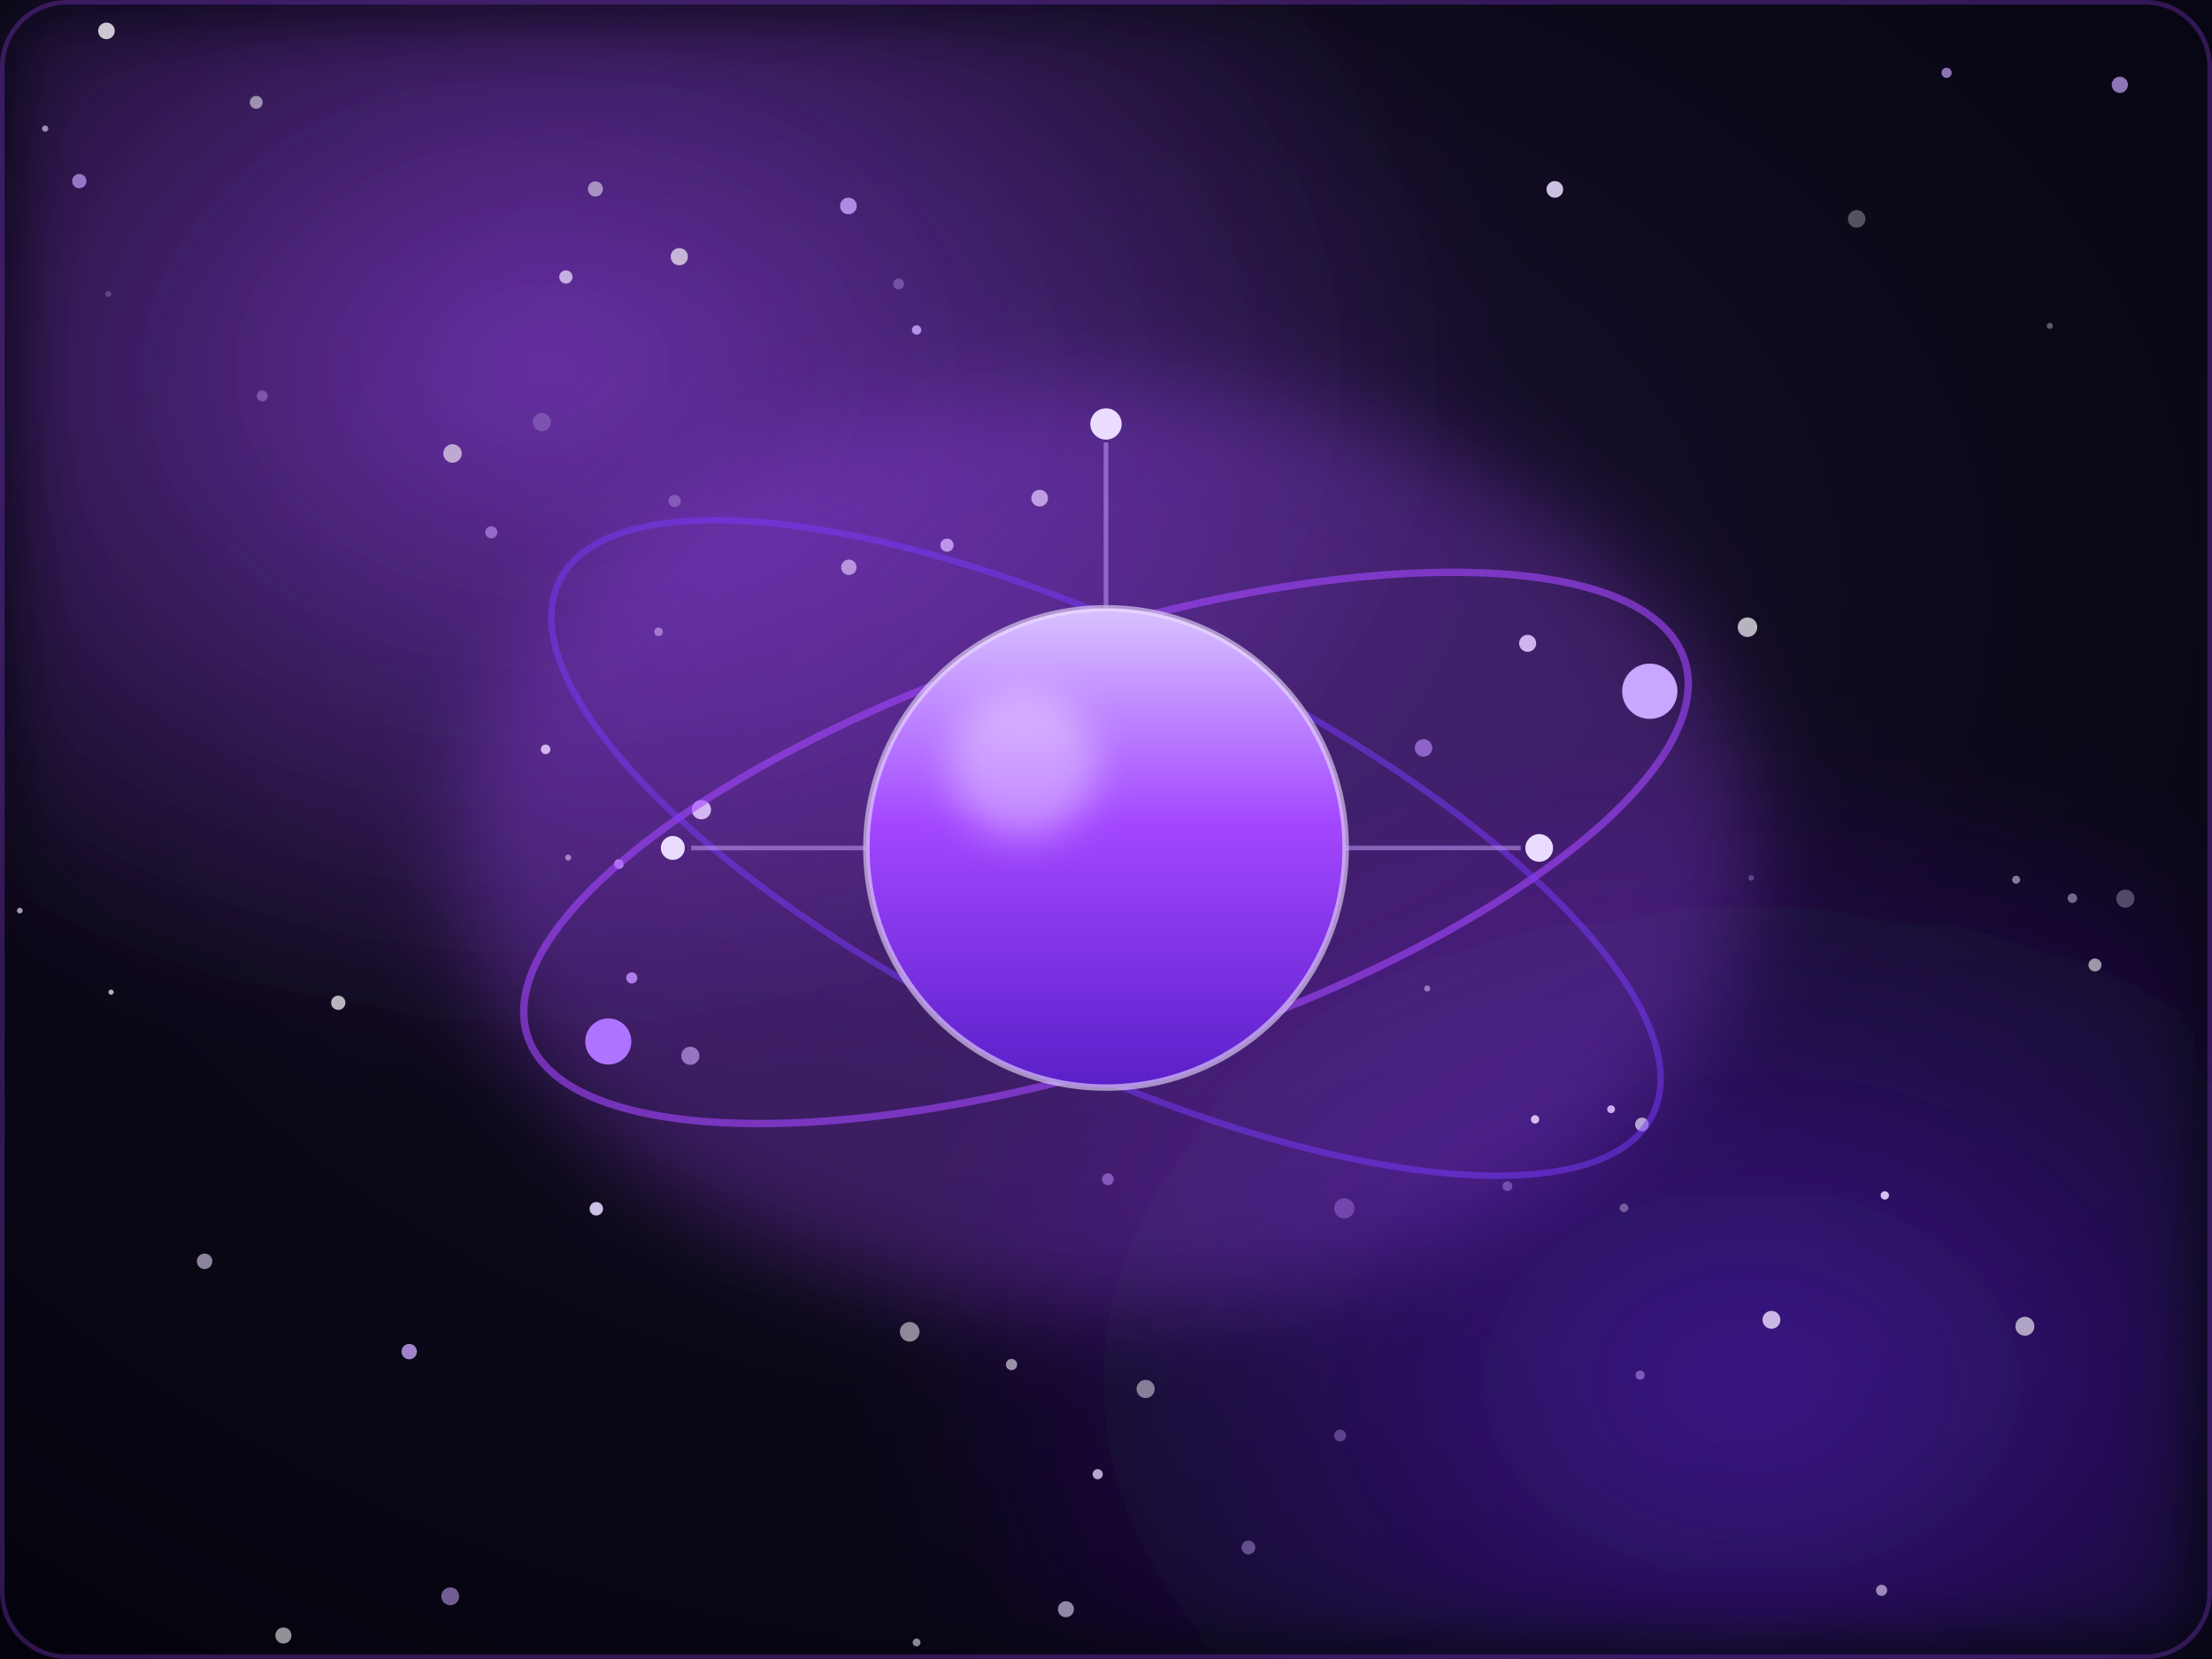
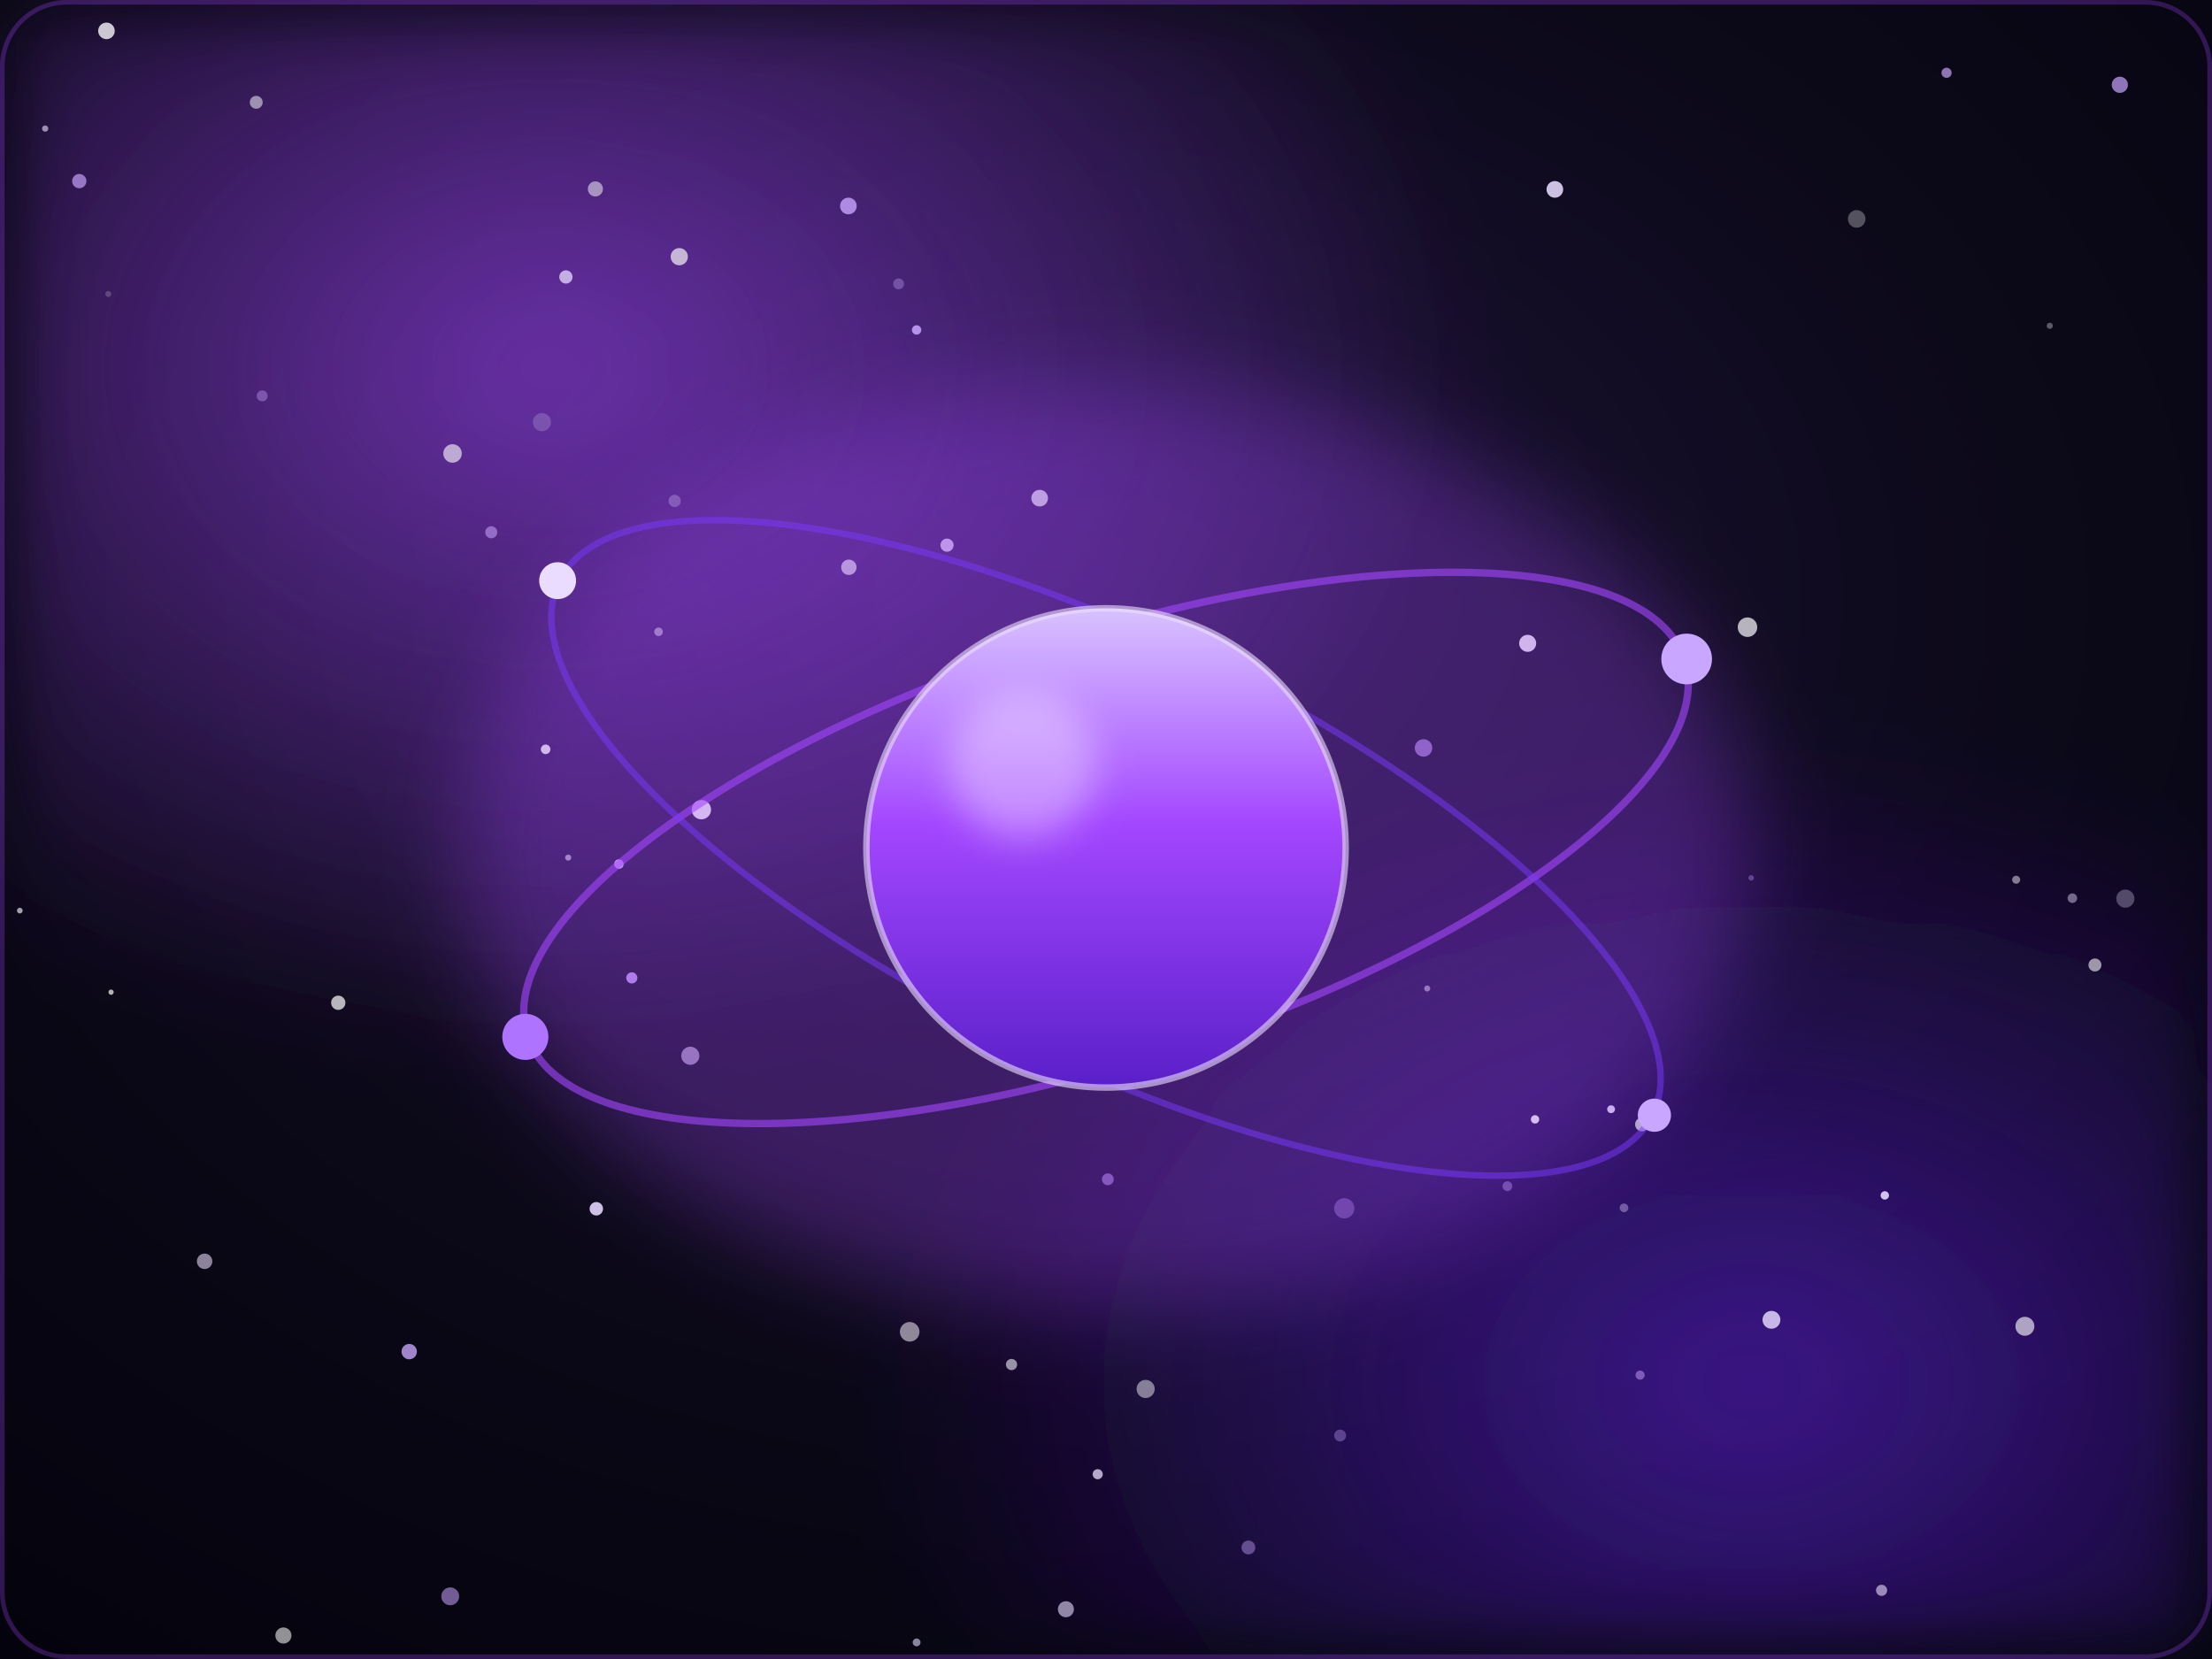
<svg xmlns="http://www.w3.org/2000/svg" viewBox="0 0 480 360" width="480" height="360">
  <defs>
    <radialGradient id="vbg" cx="50%" cy="36%" r="80%">
      <stop offset="0%" stop-color="#1d1338" />
      <stop offset="52%" stop-color="#0c0919" />
      <stop offset="100%" stop-color="#04030d" />
    </radialGradient>
    <radialGradient id="vneb" cx="50%" cy="50%" r="50%">
      <stop offset="0%" stop-color="#a347ff" stop-opacity=".6" />
      <stop offset="100%" stop-color="#a347ff" stop-opacity="0" />
    </radialGradient>
    <radialGradient id="vneb2" cx="50%" cy="50%" r="50%">
      <stop offset="0%" stop-color="#6320e6" stop-opacity=".55" />
      <stop offset="100%" stop-color="#6320e6" stop-opacity="0" />
    </radialGradient>
    <linearGradient id="vcore" x1="0" y1="0" x2="0" y2="1">
      <stop offset="0%" stop-color="#d8c2ff" />
      <stop offset="45%" stop-color="#a347ff" />
      <stop offset="100%" stop-color="#5a1fc9" />
    </linearGradient>
    <linearGradient id="vcore2" x1="0" y1="0" x2="1" y2="1">
      <stop offset="0%" stop-color="#ae73ff" />
      <stop offset="100%" stop-color="#4f18c9" />
    </linearGradient>
    <filter id="vsoft" x="-50%" y="-50%" width="200%" height="200%">
      <feGaussianBlur stdDeviation="10" />
    </filter>
    <filter id="vsoft2" x="-50%" y="-50%" width="200%" height="200%">
      <feGaussianBlur stdDeviation="4" />
    </filter>
  </defs>
  <rect width="480" height="360" fill="url(#vbg)" />
  <ellipse cx="120" cy="80" rx="200" ry="150" fill="url(#vneb)" filter="url(#vsoft)" />
  <ellipse cx="380" cy="300" rx="190" ry="140" fill="url(#vneb2)" filter="url(#vsoft)" />
  <g>
    <circle cx="422.4" cy="15.8" r="1.10" fill="#c9a6ff" opacity="0.68" />
    <circle cx="197.4" cy="289.0" r="2.13" fill="#ffffff" opacity="0.53" />
    <circle cx="240.4" cy="255.9" r="1.28" fill="#c9a6ff" opacity="0.55" />
    <circle cx="331.5" cy="139.6" r="1.85" fill="#ffffff" opacity="0.88" />
    <circle cx="55.6" cy="22.2" r="1.40" fill="#ffffff" opacity="0.51" />
    <circle cx="205.5" cy="118.3" r="1.43" fill="#e9dcff" opacity="0.79" />
    <circle cx="460.0" cy="18.4" r="1.76" fill="#c9a6ff" opacity="0.69" />
    <circle cx="444.8" cy="70.7" r="0.67" fill="#ffffff" opacity="0.33" />
    <circle cx="238.2" cy="319.9" r="1.10" fill="#e9dcff" opacity="0.75" />
    <circle cx="184.1" cy="44.7" r="1.81" fill="#c9a6ff" opacity="0.79" />
    <circle cx="461.2" cy="195.0" r="1.97" fill="#e9dcff" opacity="0.31" />
    <circle cx="333.1" cy="242.9" r="0.91" fill="#ffffff" opacity="0.90" />
    <circle cx="355.9" cy="298.4" r="0.99" fill="#c9a6ff" opacity="0.49" />
    <circle cx="270.9" cy="335.8" r="1.50" fill="#c9a6ff" opacity="0.42" />
    <circle cx="439.4" cy="287.8" r="2.06" fill="#ffffff" opacity="0.62" />
    <circle cx="123.3" cy="186.1" r="0.66" fill="#ffffff" opacity="0.58" />
    <circle cx="309.7" cy="214.5" r="0.66" fill="#ffffff" opacity="0.52" />
    <circle cx="122.8" cy="60.1" r="1.44" fill="#e9dcff" opacity="0.74" />
    <circle cx="129.4" cy="262.3" r="1.46" fill="#e9dcff" opacity="0.88" />
    <circle cx="454.6" cy="209.4" r="1.41" fill="#ffffff" opacity="0.58" />
    <circle cx="97.7" cy="346.4" r="1.94" fill="#c9a6ff" opacity="0.55" />
    <circle cx="184.2" cy="123.1" r="1.67" fill="#ffffff" opacity="0.67" />
    <circle cx="149.8" cy="229.1" r="1.97" fill="#e9dcff" opacity="0.60" />
    <circle cx="73.4" cy="217.6" r="1.55" fill="#ffffff" opacity="0.70" />
    <circle cx="380.0" cy="190.5" r="0.60" fill="#c9a6ff" opacity="0.36" />
    <circle cx="290.8" cy="311.5" r="1.29" fill="#c9a6ff" opacity="0.35" />
    <circle cx="402.9" cy="47.5" r="1.91" fill="#ffffff" opacity="0.30" />
    <circle cx="23.1" cy="6.7" r="1.80" fill="#ffffff" opacity="0.77" />
    <circle cx="44.4" cy="273.7" r="1.68" fill="#e9dcff" opacity="0.58" />
    <circle cx="117.6" cy="91.6" r="1.97" fill="#e9dcff" opacity="0.21" />
    <circle cx="9.8" cy="27.9" r="0.68" fill="#e9dcff" opacity="0.61" />
    <circle cx="277.0" cy="212.7" r="2.12" fill="#e9dcff" opacity="0.29" />
    <circle cx="349.6" cy="240.7" r="0.85" fill="#e9dcff" opacity="0.89" />
    <circle cx="337.4" cy="41.1" r="1.81" fill="#e9dcff" opacity="0.87" />
    <circle cx="17.2" cy="39.3" r="1.55" fill="#c9a6ff" opacity="0.67" />
    <circle cx="219.5" cy="296.1" r="1.22" fill="#ffffff" opacity="0.57" />
    <circle cx="384.4" cy="286.4" r="1.94" fill="#e9dcff" opacity="0.82" />
    <circle cx="118.4" cy="162.6" r="1.04" fill="#ffffff" opacity="0.86" />
    <circle cx="152.2" cy="175.7" r="2.10" fill="#ffffff" opacity="0.89" />
    <circle cx="106.6" cy="115.5" r="1.31" fill="#c9a6ff" opacity="0.55" />
    <circle cx="379.2" cy="136.1" r="2.12" fill="#ffffff" opacity="0.70" />
    <circle cx="147.4" cy="55.7" r="1.87" fill="#ffffff" opacity="0.66" />
    <circle cx="225.6" cy="108.1" r="1.81" fill="#ffffff" opacity="0.73" />
    <circle cx="269.4" cy="213.8" r="0.95" fill="#c9a6ff" opacity="0.53" />
    <circle cx="248.6" cy="301.4" r="1.97" fill="#ffffff" opacity="0.47" />
    <circle cx="327.1" cy="257.4" r="1.06" fill="#c9a6ff" opacity="0.42" />
    <circle cx="98.2" cy="98.4" r="2.01" fill="#ffffff" opacity="0.60" />
    <circle cx="231.3" cy="349.2" r="1.74" fill="#e9dcff" opacity="0.60" />
    <circle cx="61.5" cy="354.9" r="1.75" fill="#ffffff" opacity="0.56" />
    <circle cx="134.3" cy="187.5" r="1.03" fill="#e9dcff" opacity="0.88" />
    <circle cx="409.0" cy="259.4" r="0.91" fill="#e9dcff" opacity="0.88" />
    <circle cx="24.1" cy="215.3" r="0.57" fill="#ffffff" opacity="0.69" />
    <circle cx="137.1" cy="212.2" r="1.21" fill="#c9a6ff" opacity="0.87" />
    <circle cx="146.4" cy="108.7" r="1.33" fill="#e9dcff" opacity="0.30" />
    <circle cx="142.9" cy="137.1" r="0.93" fill="#ffffff" opacity="0.49" />
    <circle cx="352.4" cy="262.1" r="0.94" fill="#e9dcff" opacity="0.37" />
    <circle cx="23.5" cy="63.8" r="0.64" fill="#ffffff" opacity="0.20" />
    <circle cx="4.3" cy="197.6" r="0.62" fill="#ffffff" opacity="0.62" />
    <circle cx="195.0" cy="61.6" r="1.18" fill="#c9a6ff" opacity="0.35" />
    <circle cx="291.7" cy="262.2" r="2.20" fill="#c9a6ff" opacity="0.36" />
    <circle cx="56.9" cy="85.9" r="1.19" fill="#c9a6ff" opacity="0.39" />
    <circle cx="198.9" cy="356.4" r="0.85" fill="#e9dcff" opacity="0.58" />
    <circle cx="129.2" cy="41.0" r="1.64" fill="#ffffff" opacity="0.50" />
    <circle cx="449.7" cy="194.9" r="1.04" fill="#e9dcff" opacity="0.45" />
    <circle cx="198.9" cy="71.6" r="1.02" fill="#c9a6ff" opacity="0.84" />
    <circle cx="308.9" cy="162.3" r="1.90" fill="#c9a6ff" opacity="0.64" />
    <circle cx="408.3" cy="345.1" r="1.21" fill="#e9dcff" opacity="0.60" />
    <circle cx="437.5" cy="190.9" r="0.87" fill="#ffffff" opacity="0.47" />
    <circle cx="88.8" cy="293.3" r="1.67" fill="#c9a6ff" opacity="0.78" />
    <circle cx="356.3" cy="244.0" r="1.49" fill="#ffffff" opacity="0.67" />
  </g>
  <g>
    <ellipse cx="240" cy="184" rx="140" ry="100" fill="#a347ff" opacity=".3" filter="url(#vsoft)" />
    <ellipse cx="240" cy="184" rx="132" ry="46" transform="rotate(-18 240 184)" fill="none" stroke="#a347ff" stroke-opacity=".6" stroke-width="1.6" />
    <ellipse cx="240" cy="184" rx="132" ry="46" transform="rotate(26 240 184)" fill="none" stroke="#7b3bff" stroke-opacity=".5" stroke-width="1.4" />
    <circle cx="240" cy="184" r="52" fill="url(#vcore)" />
    <circle cx="240" cy="184" r="52" fill="none" stroke="#ecdfff" stroke-opacity=".6" stroke-width="1.4" />
    <circle cx="222" cy="166" r="16" fill="#ffffff" opacity=".35" filter="url(#vsoft2)" />
-     <g stroke="#c9a6ff" stroke-opacity=".5" stroke-width="1">
-       <path d="M240 132 L240 96" />
-       <path d="M292 184 L330 184" />
-       <path d="M188 184 L150 184" />
-     </g>
-     <circle cx="240" cy="92" r="3.4" fill="#e9dcff" />
-     <circle cx="334" cy="184" r="3" fill="#e9dcff" />
-     <circle cx="146" cy="184" r="2.6" fill="#e9dcff" />
-     <circle cx="358" cy="150" r="6" fill="#c9a6ff" />
-     <circle cx="132" cy="226" r="5" fill="#ae73ff" />
+     <circle cx="366" cy="143" r="5.5" fill="#c9a6ff" />
+     <circle cx="114" cy="225" r="5" fill="#ae73ff" />
+     <circle cx="121" cy="126" r="4" fill="#e9dcff" />
+     <circle cx="359" cy="242" r="3.6" fill="#c9a6ff" />
  </g>
  <rect x="0.5" y="0.5" width="479" height="359" rx="14" fill="none" stroke="rgba(163,71,255,.28)" />
</svg>
